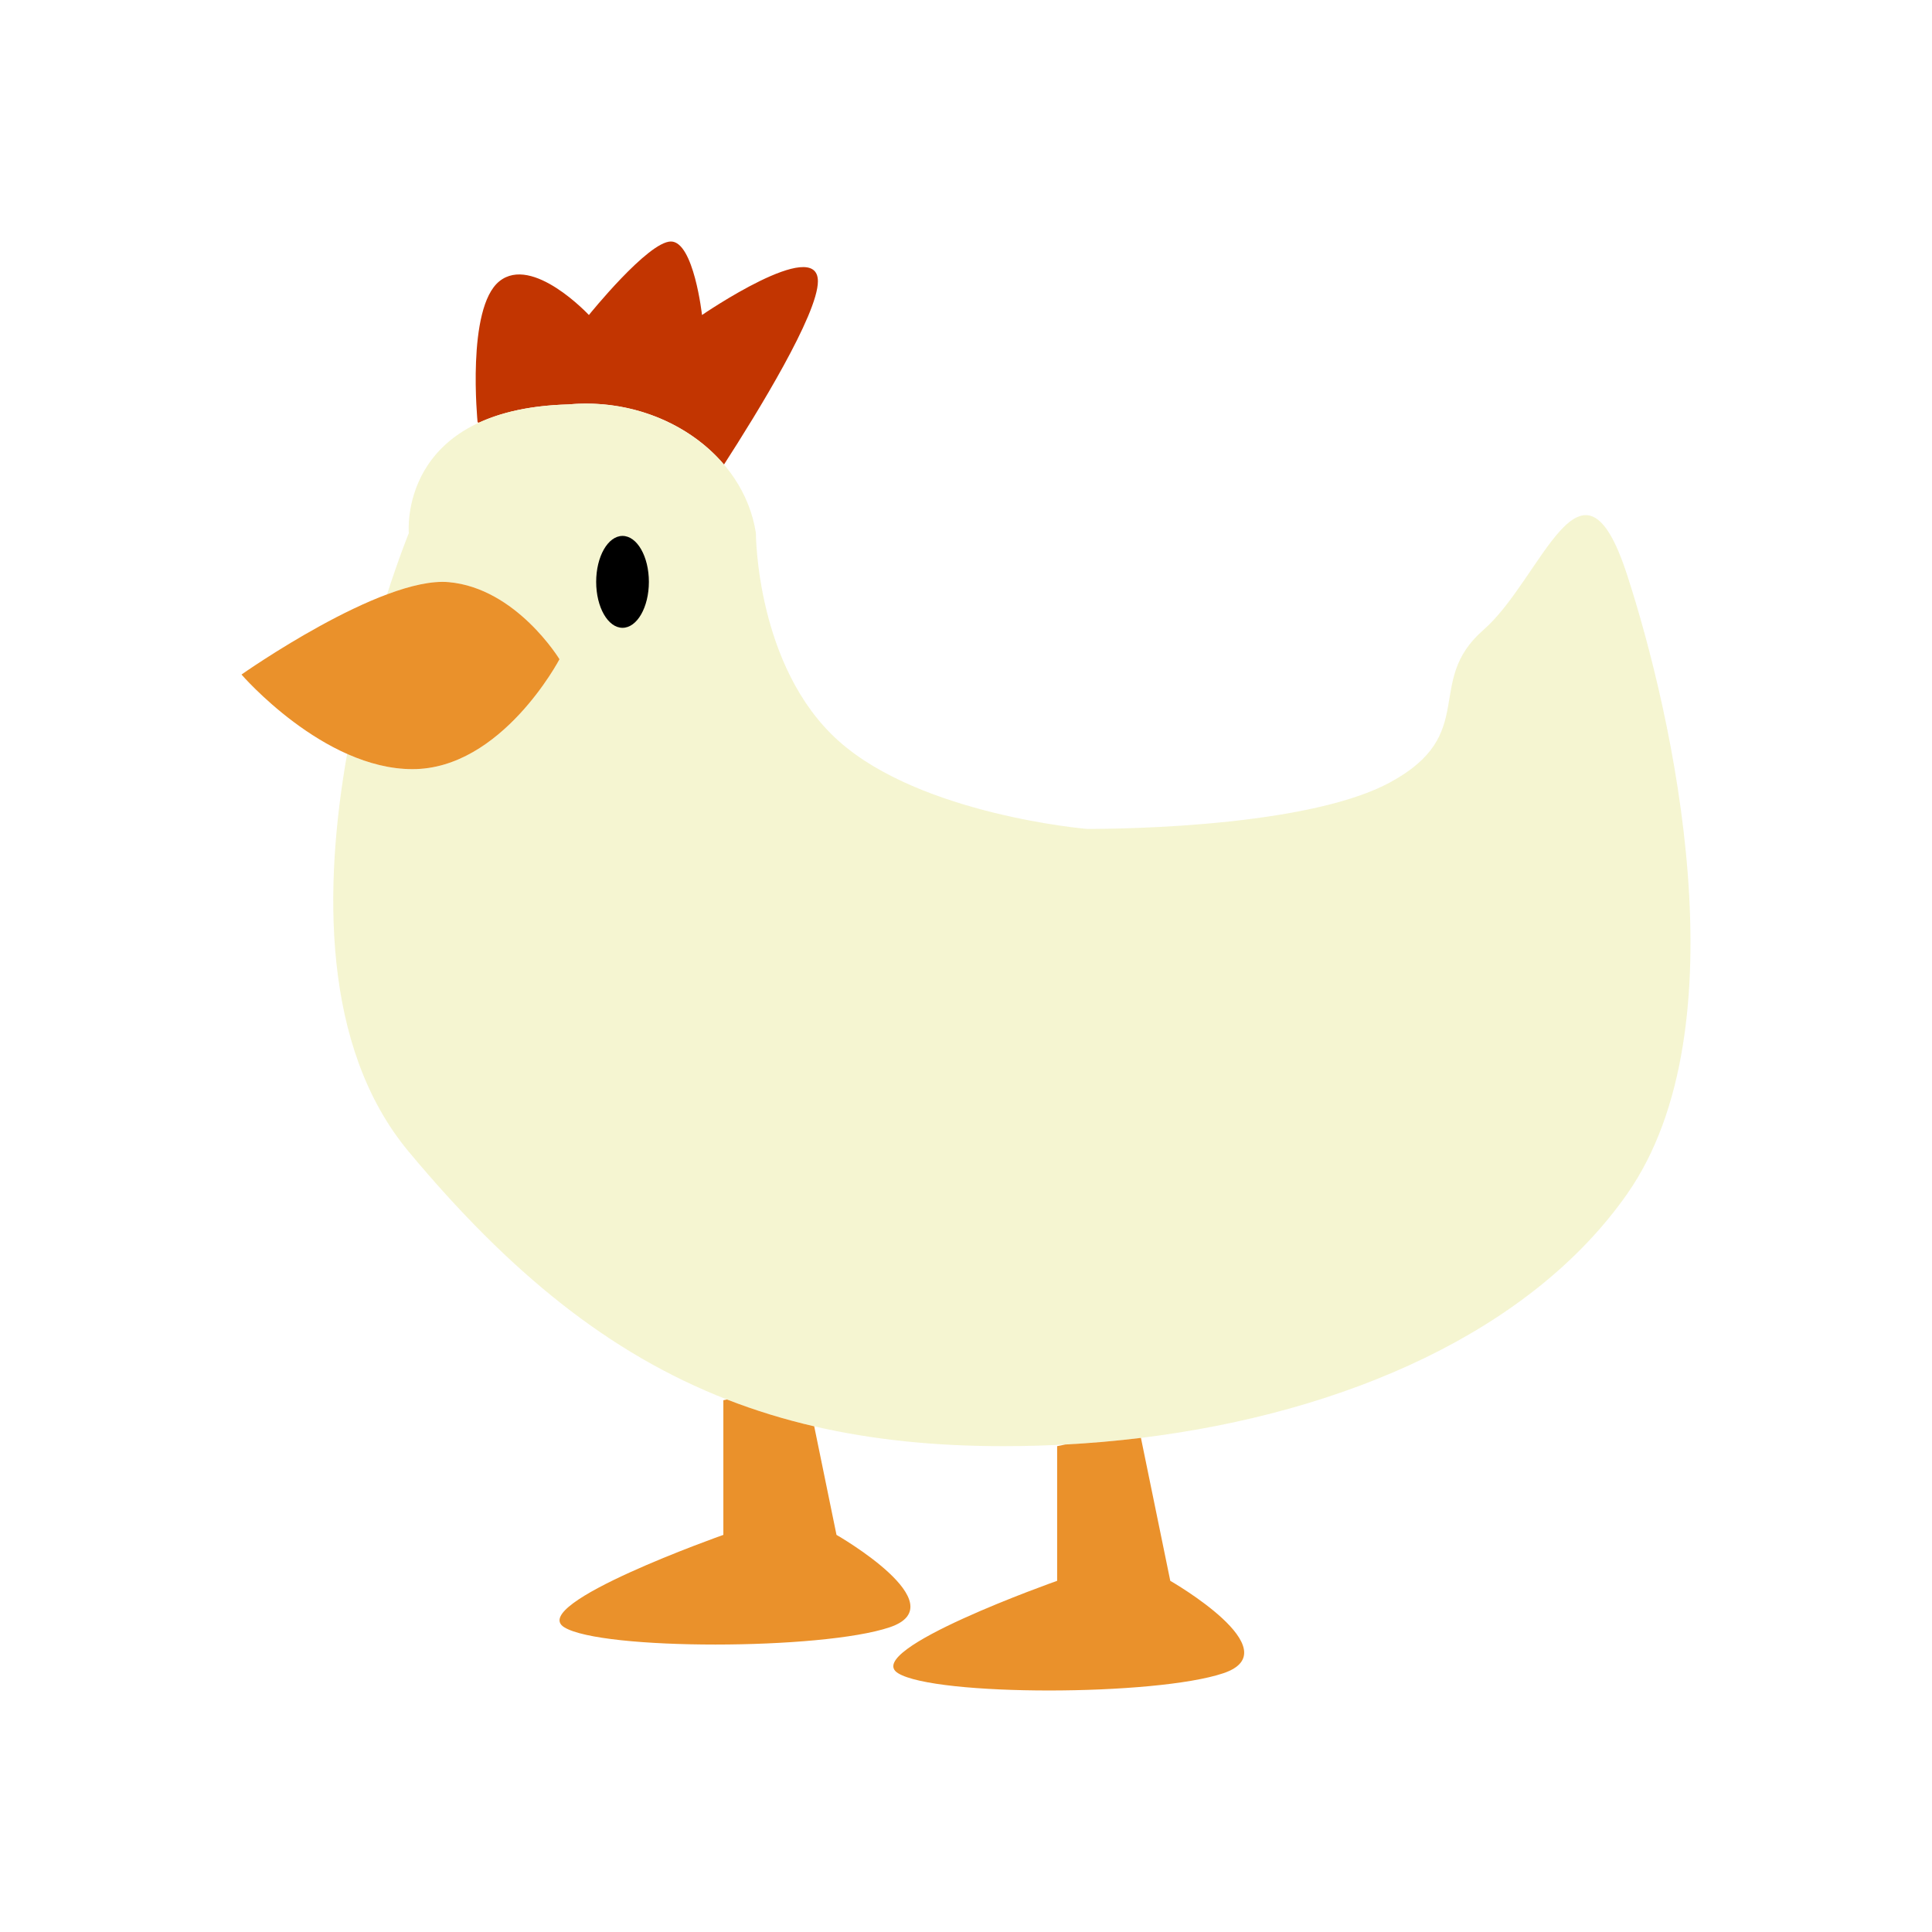
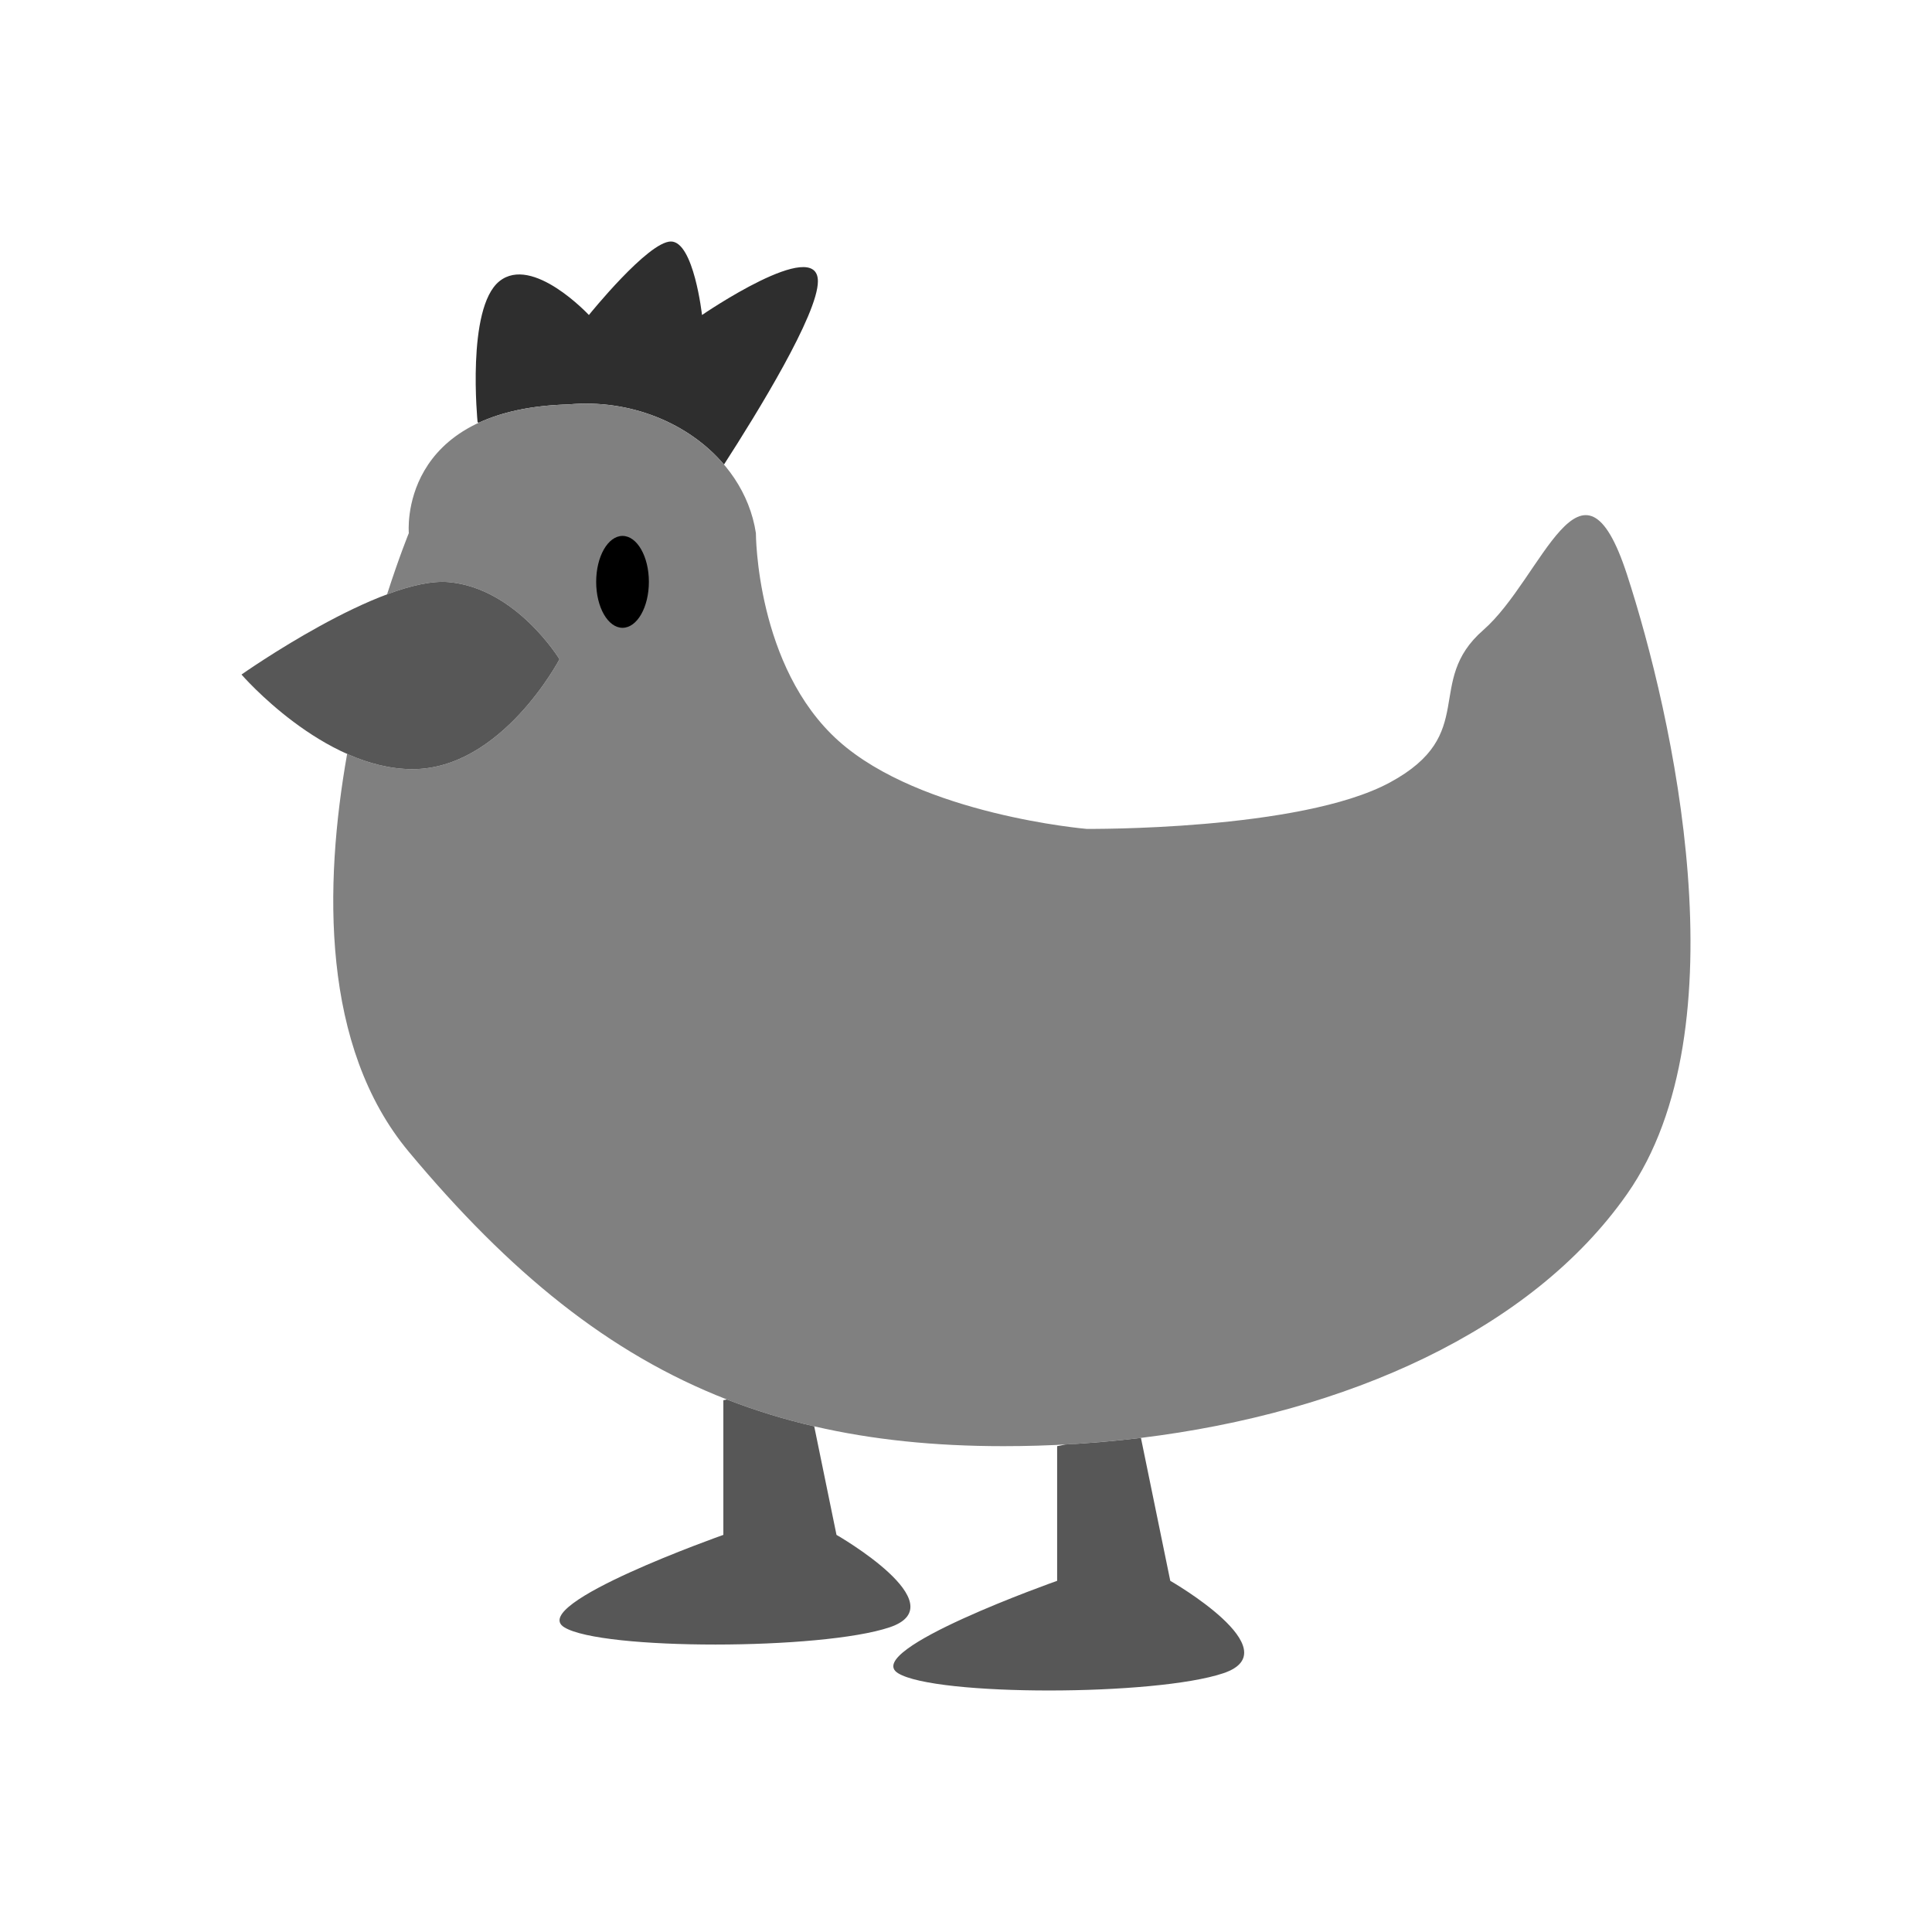
<svg xmlns="http://www.w3.org/2000/svg" xml:space="preserve" fill-rule="evenodd" stroke-linejoin="round" stroke-miterlimit="2" clip-rule="evenodd" viewBox="0 0 64 64">
-   <g id="red">
-     <path fill="#c23501" d="m15.863 14.002-.042-.014s-.379-3.782.72-4.67c1.099-.887 2.967 1.117 2.967 1.117S21.469 8 22.225 8c.758 0 1.03 2.435 1.03 2.435s3.839-2.633 3.839-1.117c0 1.094-1.998 4.344-3.111 6.07-1.161-1.366-3.101-2.18-5.158-1.991-1.265.035-2.228.266-2.962.605Z" />
-   </g>
-   <g id="yellow">
-     <path fill="#f5f5d1" d="M12.822 19.688c.406-1.261.721-2.028.721-2.028s-.384-4.108 5.282-4.263c3.034-.279 5.811 1.624 6.215 4.262 0 0 0 4.434 2.739 6.885 2.738 2.45 8.214 2.914 8.214 2.914s7.077.069 10.048-1.537c2.97-1.605 1.121-3.326 3.093-5.048s3.259-6.466 4.764-1.836c1.506 4.631 3.861 15.011 0 20.518-3.166 4.518-9.286 7.243-16.103 8.077a37.818 37.818 0 0 1-4.558.274c-2.286 0-4.354-.214-6.265-.657a20.88 20.88 0 0 1-2.891-.889c-3.908-1.523-7.202-4.205-10.538-8.205-2.905-3.482-2.814-8.824-2.044-13.181.679.302 1.414.505 2.166.505 2.958 0 4.869-3.641 4.869-3.641s-1.431-2.355-3.67-2.554c-.566-.05-1.285.121-2.042.404Z" />
-   </g>
-   <g id="orange">
-     <path fill="#ea912b" d="m37.795 47.632.972 4.735s4.015 2.299 1.761 3.06c-2.255.761-9.54.766-10.779 0-1.239-.764 5.27-3.06 5.27-3.06v-4.461l.27-.055c.843-.045 1.68-.118 2.506-.219Zm-10.823-.383.738 3.596s4.016 2.3 1.762 3.061c-2.256.76-9.541.765-10.78 0-1.239-.765 5.27-3.061 5.27-3.061v-4.461l.119-.024a20.88 20.88 0 0 0 2.891.889ZM14.864 19.284c2.239.199 3.67 2.554 3.67 2.554s-1.911 3.641-4.869 3.641C10.707 25.479 8 22.345 8 22.345s4.624-3.258 6.864-3.061Z" />
+   <g id="grey">
+     <path fill="#2e2e2e" d="m15.863 14.002-.042-.014s-.379-3.782.72-4.67c1.099-.887 2.967 1.117 2.967 1.117S21.469 8 22.225 8c.758 0 1.03 2.435 1.03 2.435s3.839-2.633 3.839-1.117c0 1.094-1.998 4.344-3.111 6.07-1.161-1.366-3.101-2.18-5.158-1.991-1.265.035-2.228.266-2.962.605Z" />
+     <path fill="#808080" d="M12.822 19.688c.406-1.261.721-2.028.721-2.028s-.384-4.108 5.282-4.263c3.034-.279 5.811 1.624 6.215 4.262 0 0 0 4.434 2.739 6.885 2.738 2.45 8.214 2.914 8.214 2.914s7.077.069 10.048-1.537c2.97-1.605 1.121-3.326 3.093-5.048s3.259-6.466 4.764-1.836c1.506 4.631 3.861 15.011 0 20.518-3.166 4.518-9.286 7.243-16.103 8.077a37.74 37.74 0 0 1-4.558.274c-2.286 0-4.354-.214-6.265-.657a20.849 20.849 0 0 1-2.891-.889c-3.908-1.523-7.202-4.205-10.538-8.205-2.905-3.482-2.814-8.824-2.044-13.181.679.302 1.414.505 2.166.505 2.958 0 4.869-3.641 4.869-3.641s-1.431-2.355-3.67-2.554c-.566-.05-1.285.121-2.042.404Z" />
+     <path fill="#575757" d="m37.795 47.632.972 4.735s4.015 2.299 1.761 3.06c-2.255.761-9.54.766-10.779 0-1.239-.764 5.27-3.06 5.27-3.06v-4.461l.27-.055c.843-.045 1.68-.118 2.506-.219Zm-10.823-.383.738 3.596s4.016 2.3 1.762 3.061c-2.256.76-9.541.765-10.78 0-1.239-.765 5.27-3.061 5.27-3.061v-4.461l.119-.024c.941.366 1.907.663 2.891.889ZM14.864 19.284c2.239.199 3.67 2.554 3.67 2.554s-1.911 3.641-4.869 3.641C10.707 25.479 8 22.345 8 22.345s4.624-3.258 6.864-3.061Z" />
  </g>
  <g id="black">
-     <ellipse cx="20.622" cy="19.275" rx=".873" ry="1.522" />
+     <ellipse cx="20.622" cy="19.275" rx="0.873" ry="1.522" />
  </g>
</svg>
